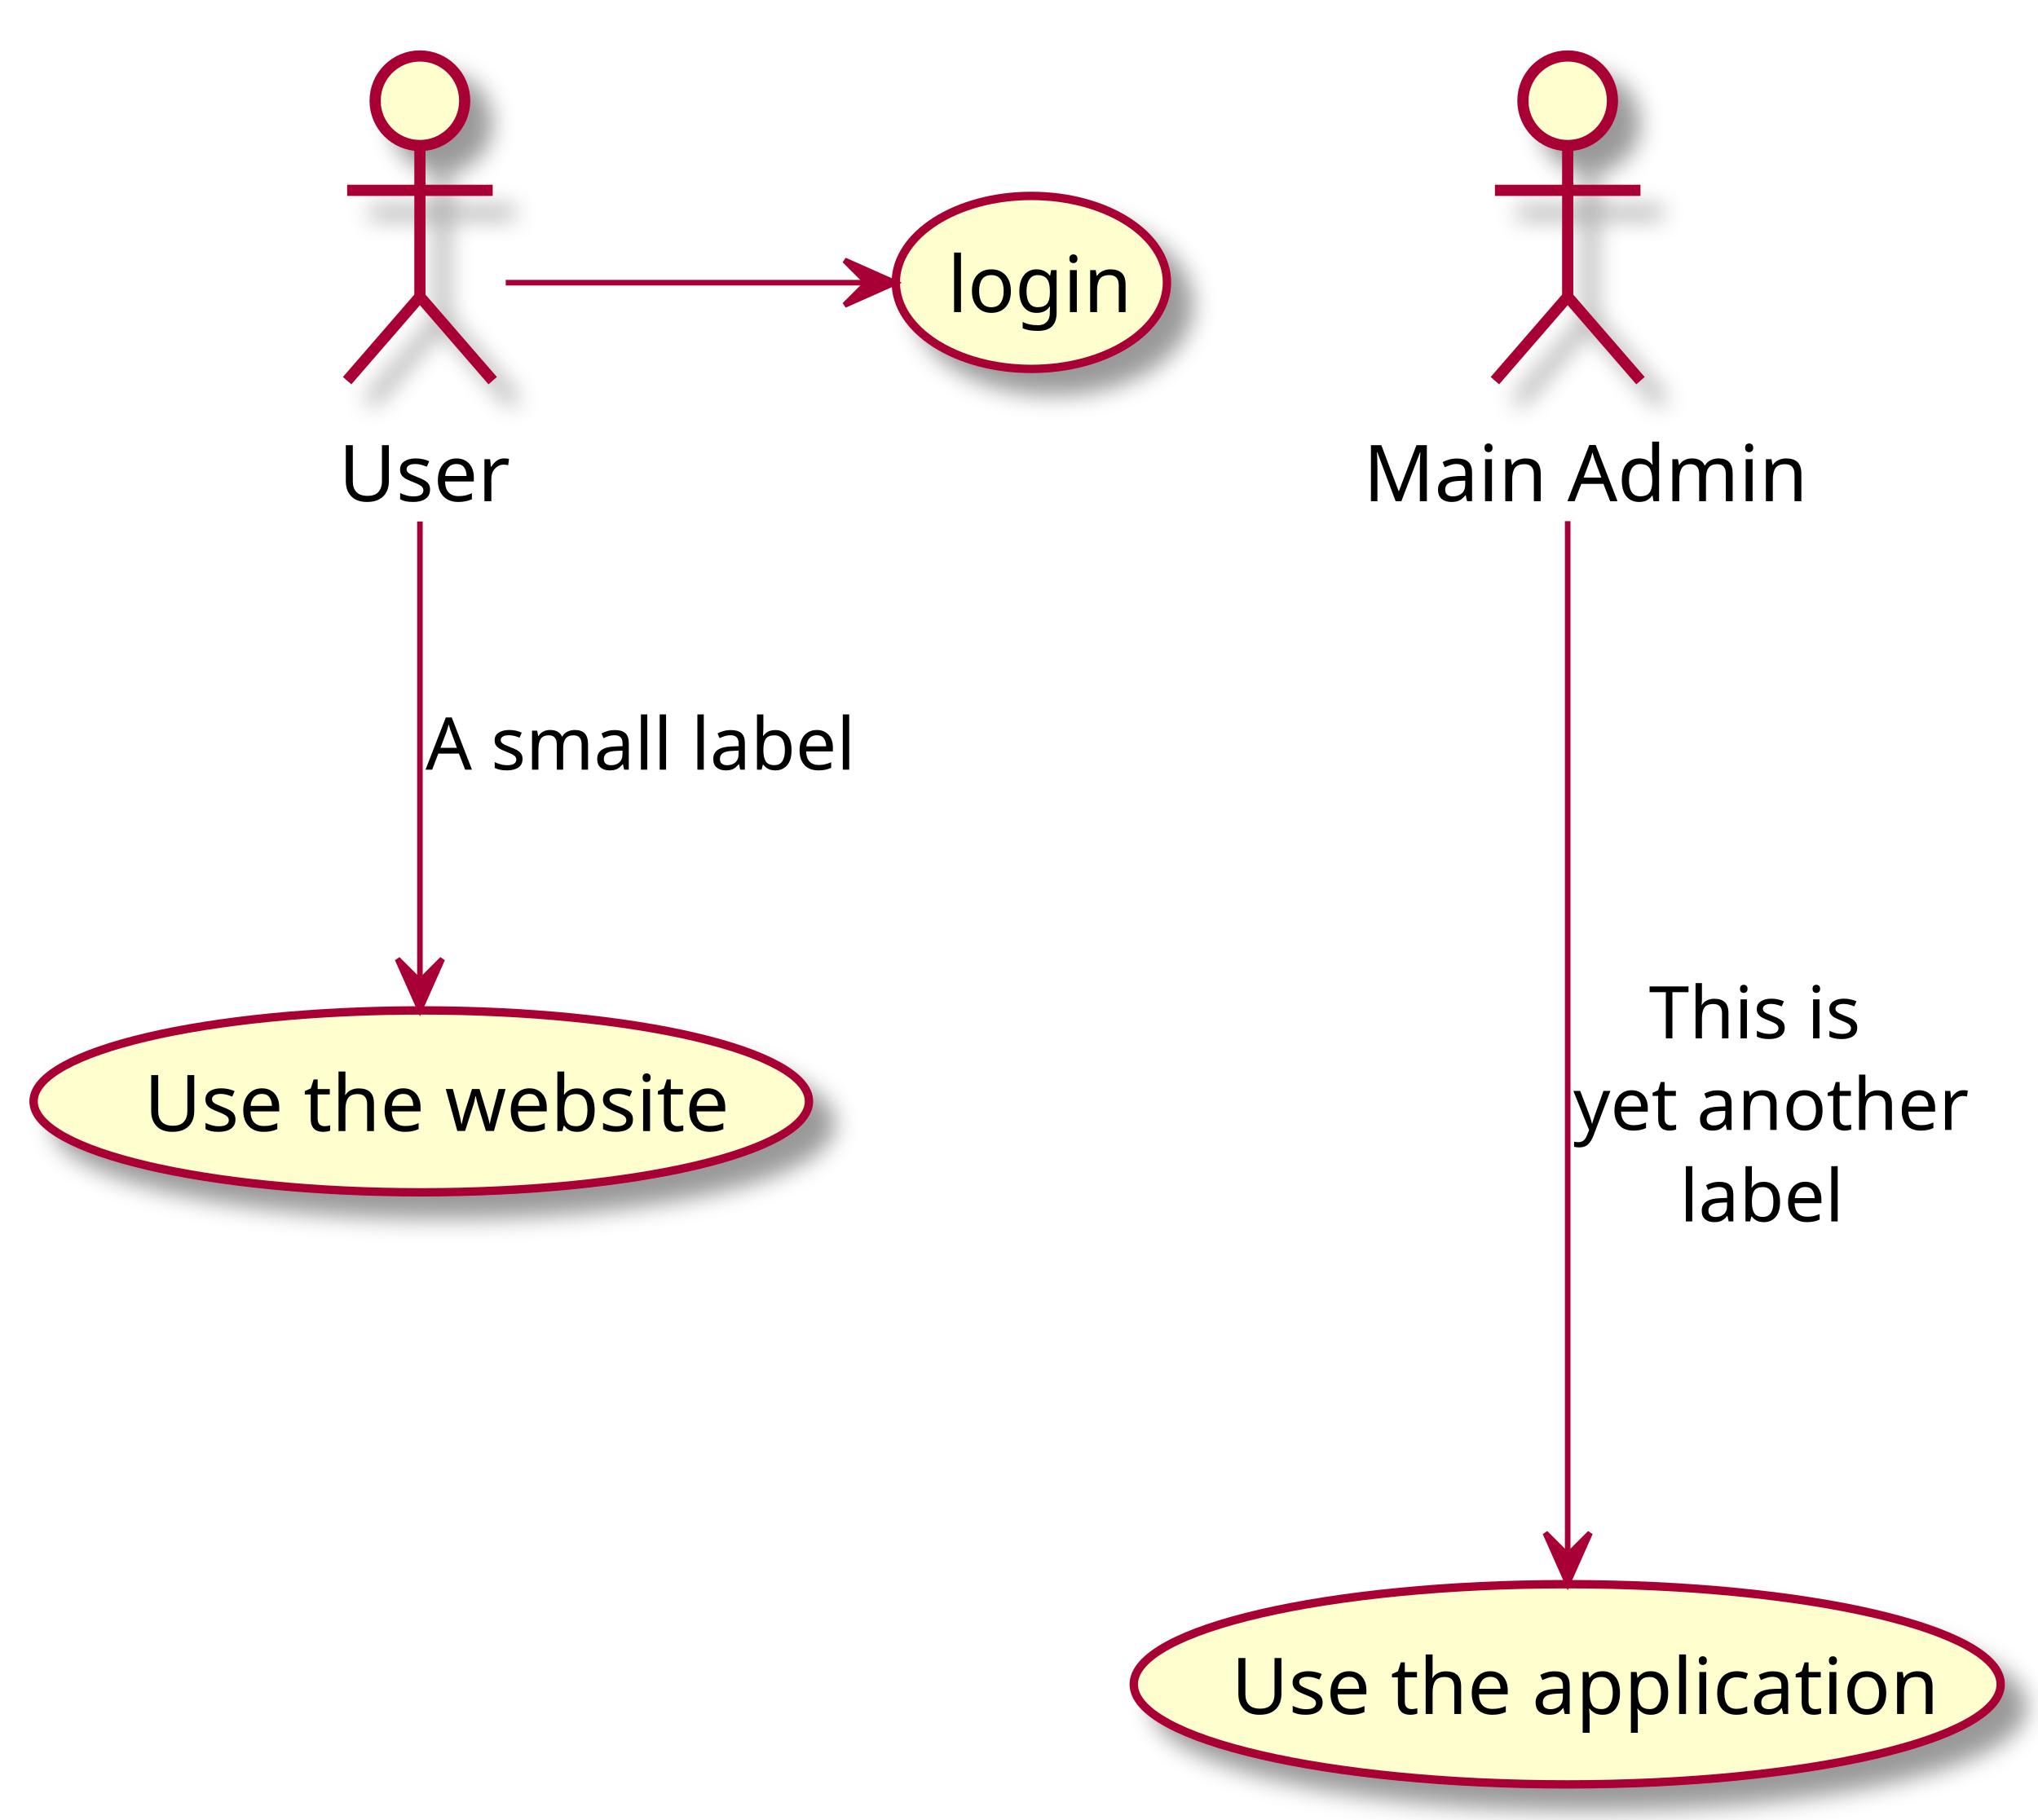
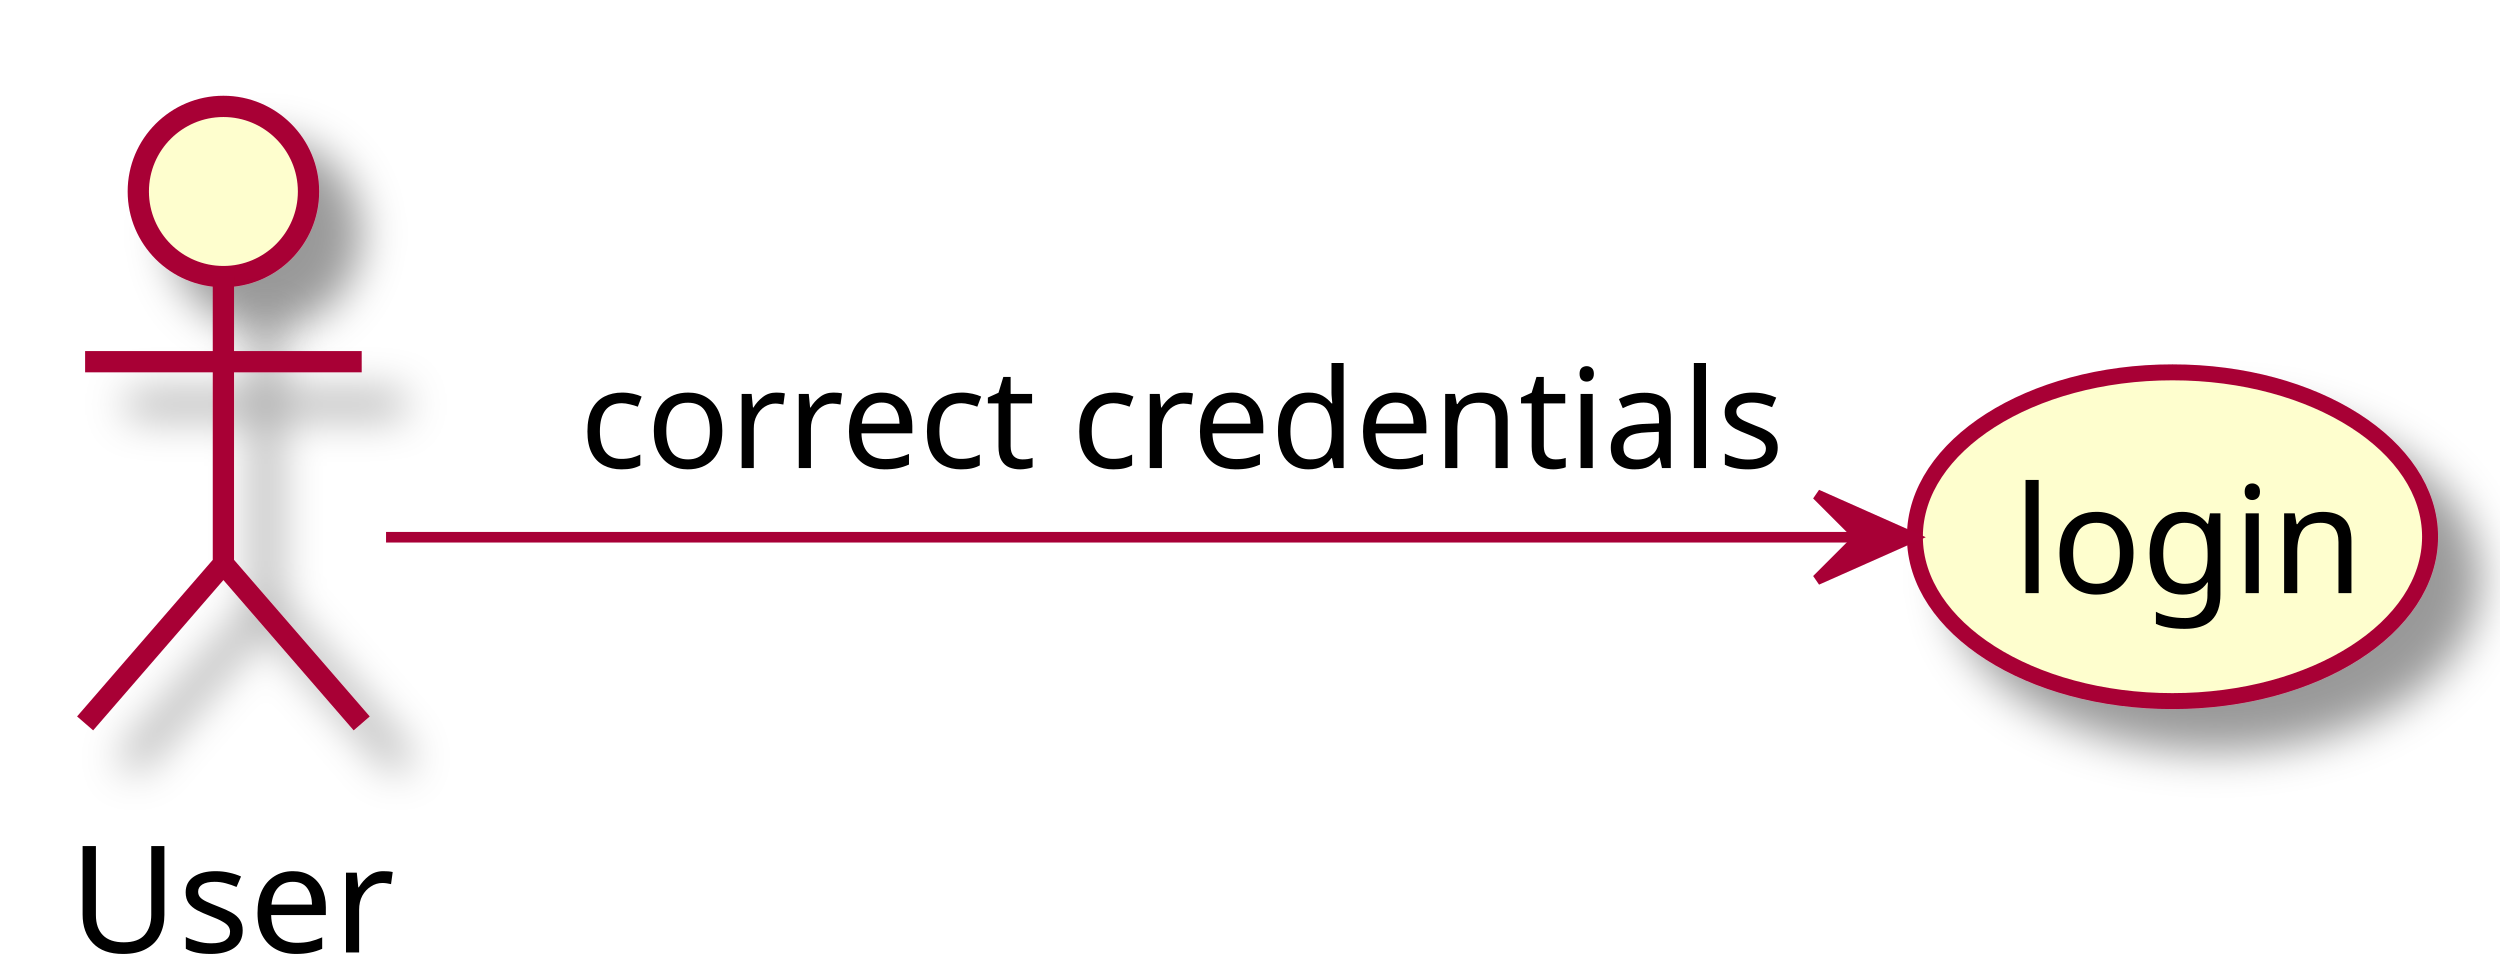
- <svg xmlns="http://www.w3.org/2000/svg" contentScriptType="application/ecmascript" contentStyleType="text/css" height="325px" preserveAspectRatio="none" style="width:364px;height:325px;" version="1.1" viewBox="0 0 364 325" width="364px" zoomAndPan="magnify">
+ <svg xmlns="http://www.w3.org/2000/svg" contentScriptType="application/ecmascript" contentStyleType="text/css" height="90px" preserveAspectRatio="none" style="width:235px;height:90px;" version="1.1" viewBox="0 0 235 90" width="235px" zoomAndPan="magnify">
  <defs>
-     <filter height="300%" id="fe1tzxk" width="300%" x="-1" y="-1">
+     <filter height="300%" id="fiq49ah" width="300%" x="-1" y="-1">
      <feGaussianBlur result="blurOut" stdDeviation="2.0" />
      <feColorMatrix in="blurOut" result="blurOut2" type="matrix" values="0 0 0 0 0 0 0 0 0 0 0 0 0 0 0 0 0 0 .4 0" />
      <feOffset dx="4.0" dy="4.0" in="blurOut2" result="blurOut3" />
      <feBlend in="SourceGraphic" in2="blurOut3" mode="normal" />
    </filter>
  </defs>
  <g>
-     <ellipse cx="75" cy="18" fill="#FEFECE" filter="url(#fe1tzxk)" rx="8" ry="8" style="stroke: #A80036; stroke-width: 2.0;" />
-     <path d="M75,26 L75,53 M62,34 L88,34 M75,53 L62,68 M75,53 L88,68 " fill="#FEFECE" filter="url(#fe1tzxk)" style="stroke: #A80036; stroke-width: 2.0;" />
-     <text fill="#000000" font-family="sans-serif" font-size="14" lengthAdjust="spacingAndGlyphs" textLength="29" x="60.5" y="89.533">User</text>
-     <ellipse cx="184.213" cy="50.452" fill="#FEFECE" filter="url(#fe1tzxk)" rx="24.213" ry="15.452" style="stroke: #A80036; stroke-width: 1.5;" />
-     <text fill="#000000" font-family="sans-serif" font-size="14" lengthAdjust="spacingAndGlyphs" textLength="30" x="169.213" y="55.756">login</text>
-     <ellipse cx="75.244" cy="196.749" fill="#FEFECE" filter="url(#fe1tzxk)" rx="69.244" ry="16.249" style="stroke: #A80036; stroke-width: 1.5;" />
-     <text fill="#000000" font-family="sans-serif" font-size="14" lengthAdjust="spacingAndGlyphs" textLength="99" x="25.744" y="202.054">Use the website</text>
-     <ellipse cx="280" cy="18" fill="#FEFECE" filter="url(#fe1tzxk)" rx="8" ry="8" style="stroke: #A80036; stroke-width: 2.0;" />
-     <path d="M280,26 L280,53 M267,34 L293,34 M280,53 L267,68 M280,53 L293,68 " fill="#FEFECE" filter="url(#fe1tzxk)" style="stroke: #A80036; stroke-width: 2.0;" />
-     <text fill="#000000" font-family="sans-serif" font-size="14" lengthAdjust="spacingAndGlyphs" textLength="73" x="243.5" y="89.533">Main Admin</text>
-     <ellipse cx="279.918" cy="300.884" fill="#FEFECE" filter="url(#fe1tzxk)" rx="77.418" ry="17.884" style="stroke: #A80036; stroke-width: 1.5;" />
-     <text fill="#000000" font-family="sans-serif" font-size="14" lengthAdjust="spacingAndGlyphs" textLength="120" x="219.918" y="306.188">Use the application</text>
-     <path d="M90.328,50.5 C111.782,50.5 133.236,50.5 154.69,50.5 " fill="none" style="stroke: #A80036; stroke-width: 1.0;" />
-     <polygon fill="#A80036" points="159.85,50.5,150.85,46.5,154.85,50.5,150.85,54.5,159.85,50.5" style="stroke: #A80036; stroke-width: 1.0;" />
-     <path d="M75,93.151 C75,120.105 75,154.005 75,175.22 " fill="none" style="stroke: #A80036; stroke-width: 1.0;" />
-     <polygon fill="#A80036" points="75,180.328,79,171.328,75,175.328,71,171.328,75,180.328" style="stroke: #A80036; stroke-width: 1.0;" />
-     <text fill="#000000" font-family="sans-serif" font-size="13" lengthAdjust="spacingAndGlyphs" textLength="75" x="76" y="137.495">A small label</text>
-     <path d="M280,93.093 C280,146.226 280,236.265 280,277.798 " fill="none" style="stroke: #A80036; stroke-width: 1.0;" />
-     <polygon fill="#A80036" points="280,282.854,284,273.854,280,277.854,276,273.854,280,282.854" style="stroke: #A80036; stroke-width: 1.0;" />
-     <text fill="#000000" font-family="sans-serif" font-size="13" lengthAdjust="spacingAndGlyphs" textLength="38" x="294.5" y="185.495">This is</text>
-     <text fill="#000000" font-family="sans-serif" font-size="13" lengthAdjust="spacingAndGlyphs" textLength="65" x="281" y="201.847">yet another</text>
-     <text fill="#000000" font-family="sans-serif" font-size="13" lengthAdjust="spacingAndGlyphs" textLength="27" x="300" y="218.198">label</text>
+     <ellipse cx="21" cy="18" fill="#FEFECE" filter="url(#fiq49ah)" rx="8" ry="8" style="stroke: #A80036; stroke-width: 2.0;" />
+     <path d="M21,26 L21,53 M8,34 L34,34 M21,53 L8,68 M21,53 L34,68 " fill="#FEFECE" filter="url(#fiq49ah)" style="stroke: #A80036; stroke-width: 2.0;" />
+     <text fill="#000000" font-family="sans-serif" font-size="14" lengthAdjust="spacingAndGlyphs" textLength="29" x="6.5" y="89.533">User</text>
+     <ellipse cx="204.213" cy="50.452" fill="#FEFECE" filter="url(#fiq49ah)" rx="24.213" ry="15.452" style="stroke: #A80036; stroke-width: 1.5;" />
+     <text fill="#000000" font-family="sans-serif" font-size="14" lengthAdjust="spacingAndGlyphs" textLength="30" x="189.213" y="55.756">login</text>
+     <path d="M36.288,50.5 C66.706,50.5 135.269,50.5 174.665,50.5 " fill="none" style="stroke: #A80036; stroke-width: 1.0;" />
+     <polygon fill="#A80036" points="179.789,50.5,170.789,46.5,174.789,50.5,170.789,54.5,179.789,50.5" style="stroke: #A80036; stroke-width: 1.0;" />
+     <text fill="#000000" font-family="sans-serif" font-size="13" lengthAdjust="spacingAndGlyphs" textLength="107" x="54.5" y="43.995">correct credentials</text>
  </g>
</svg>
